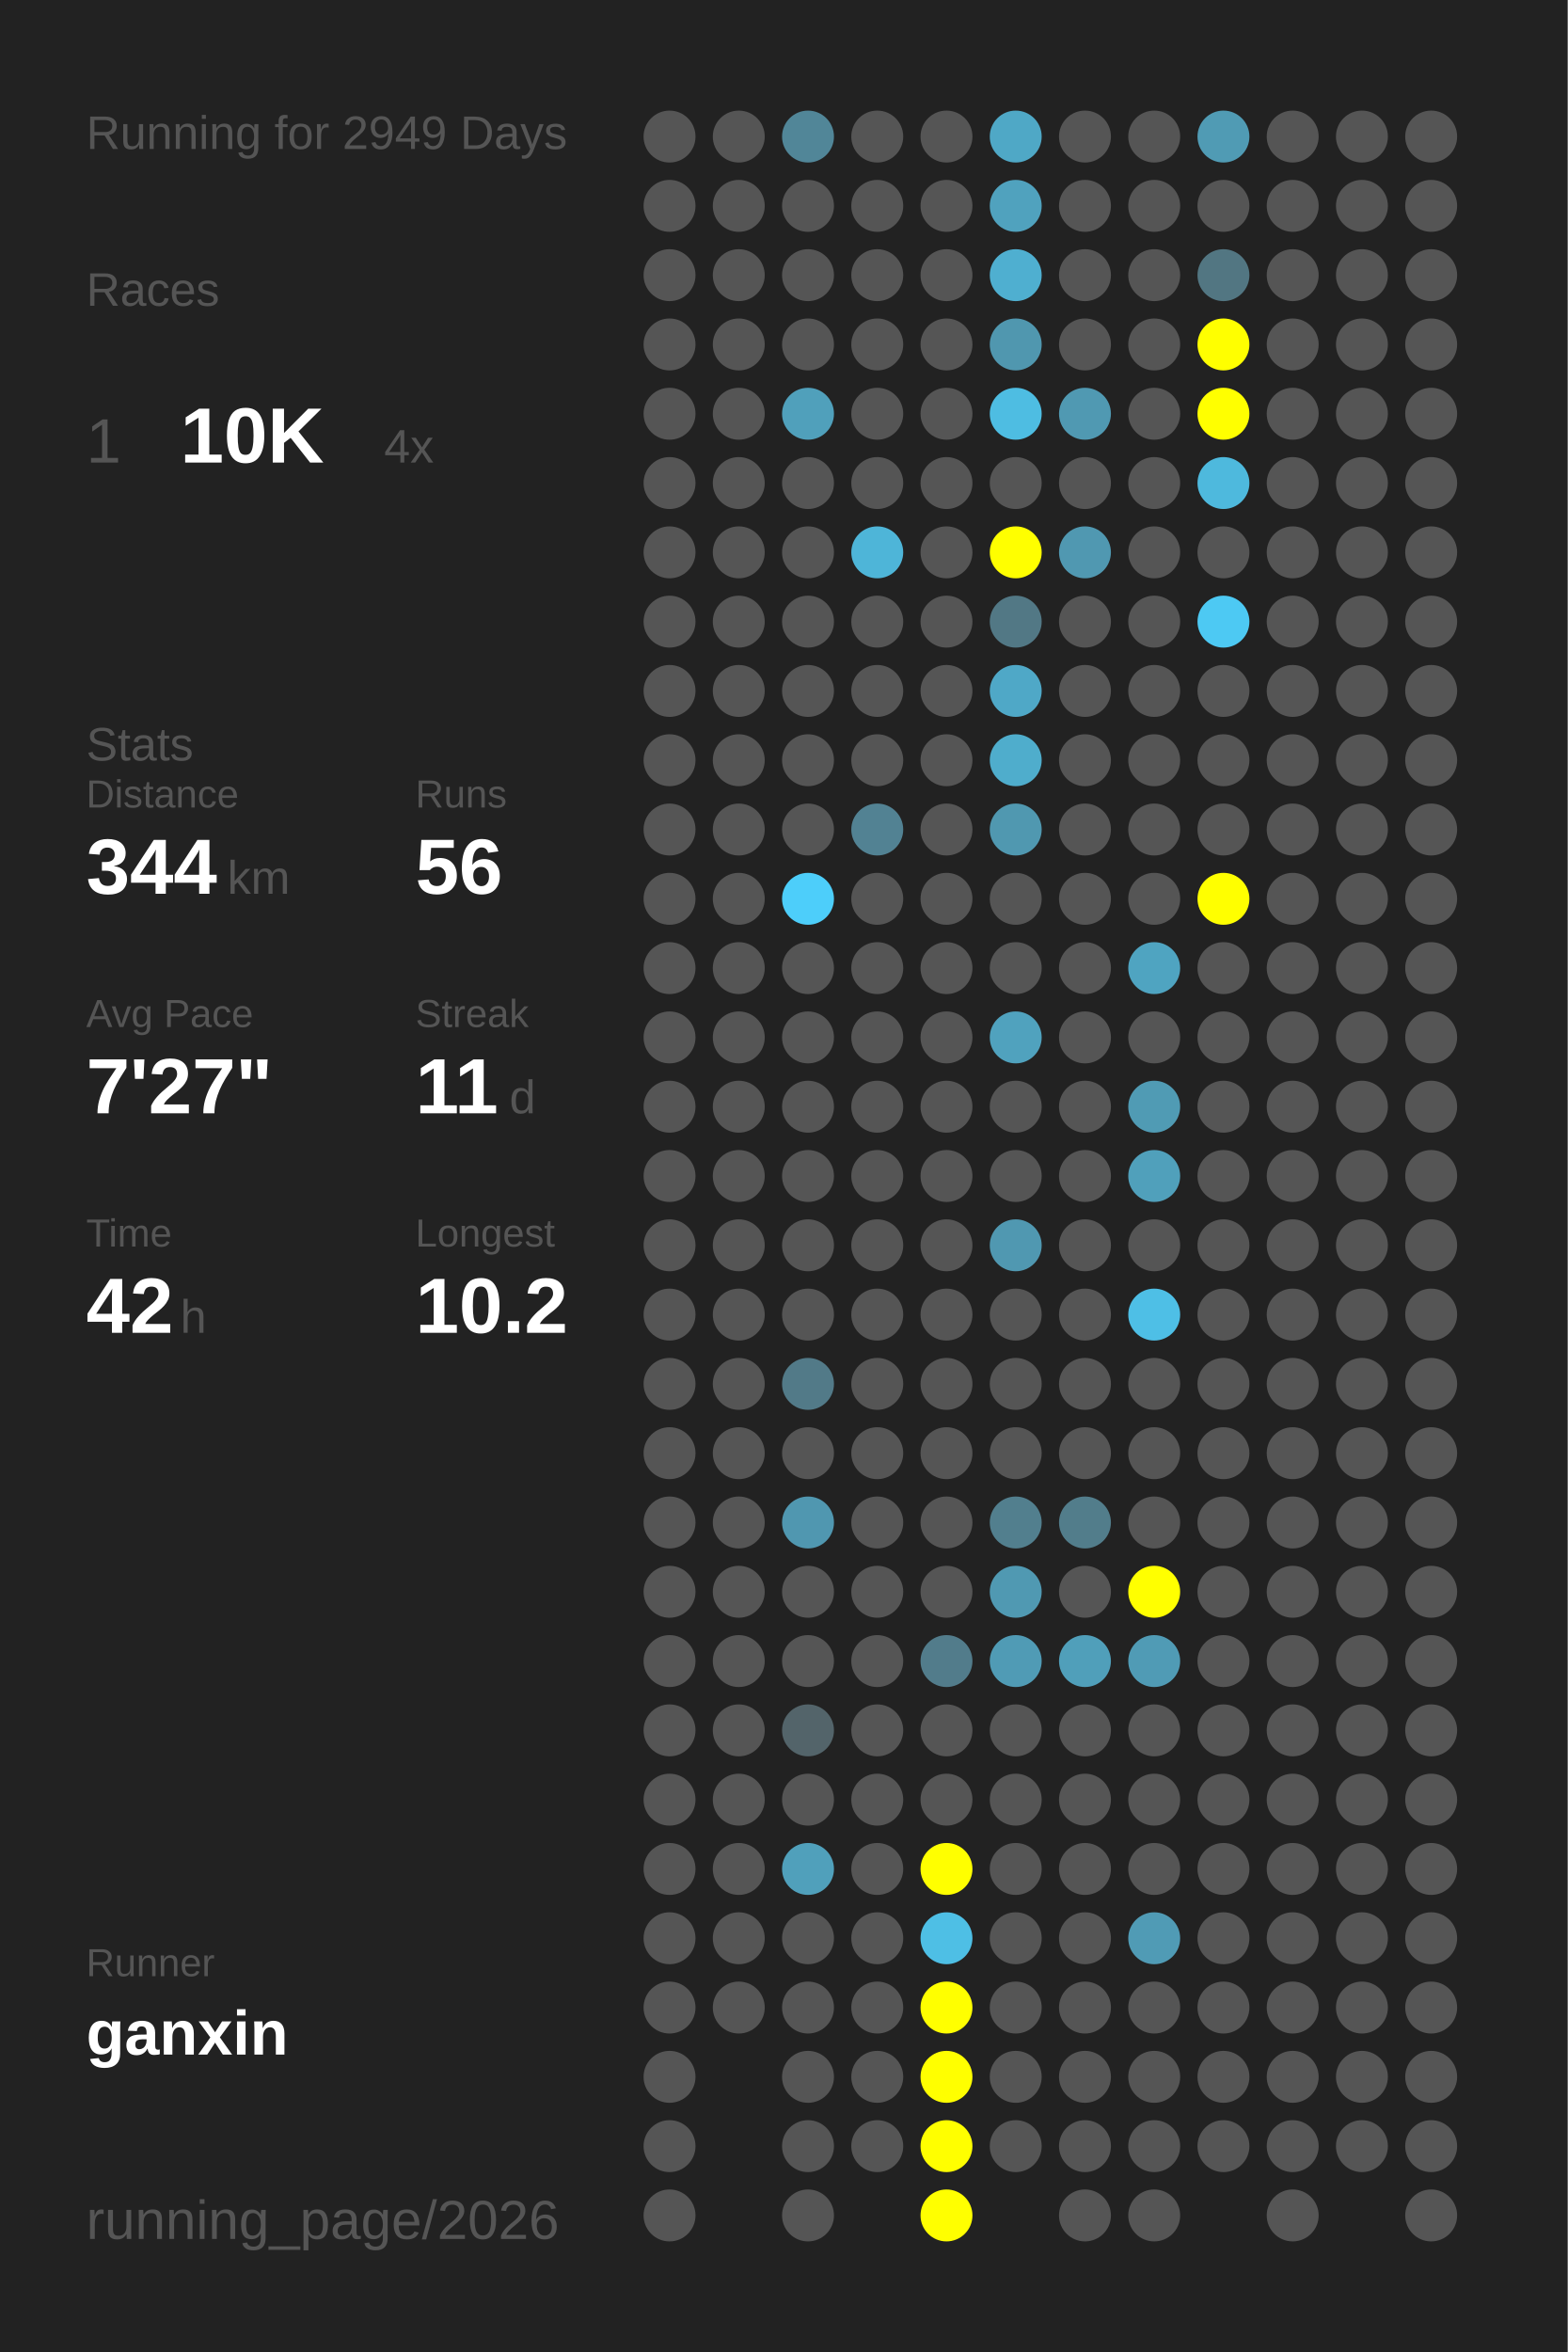
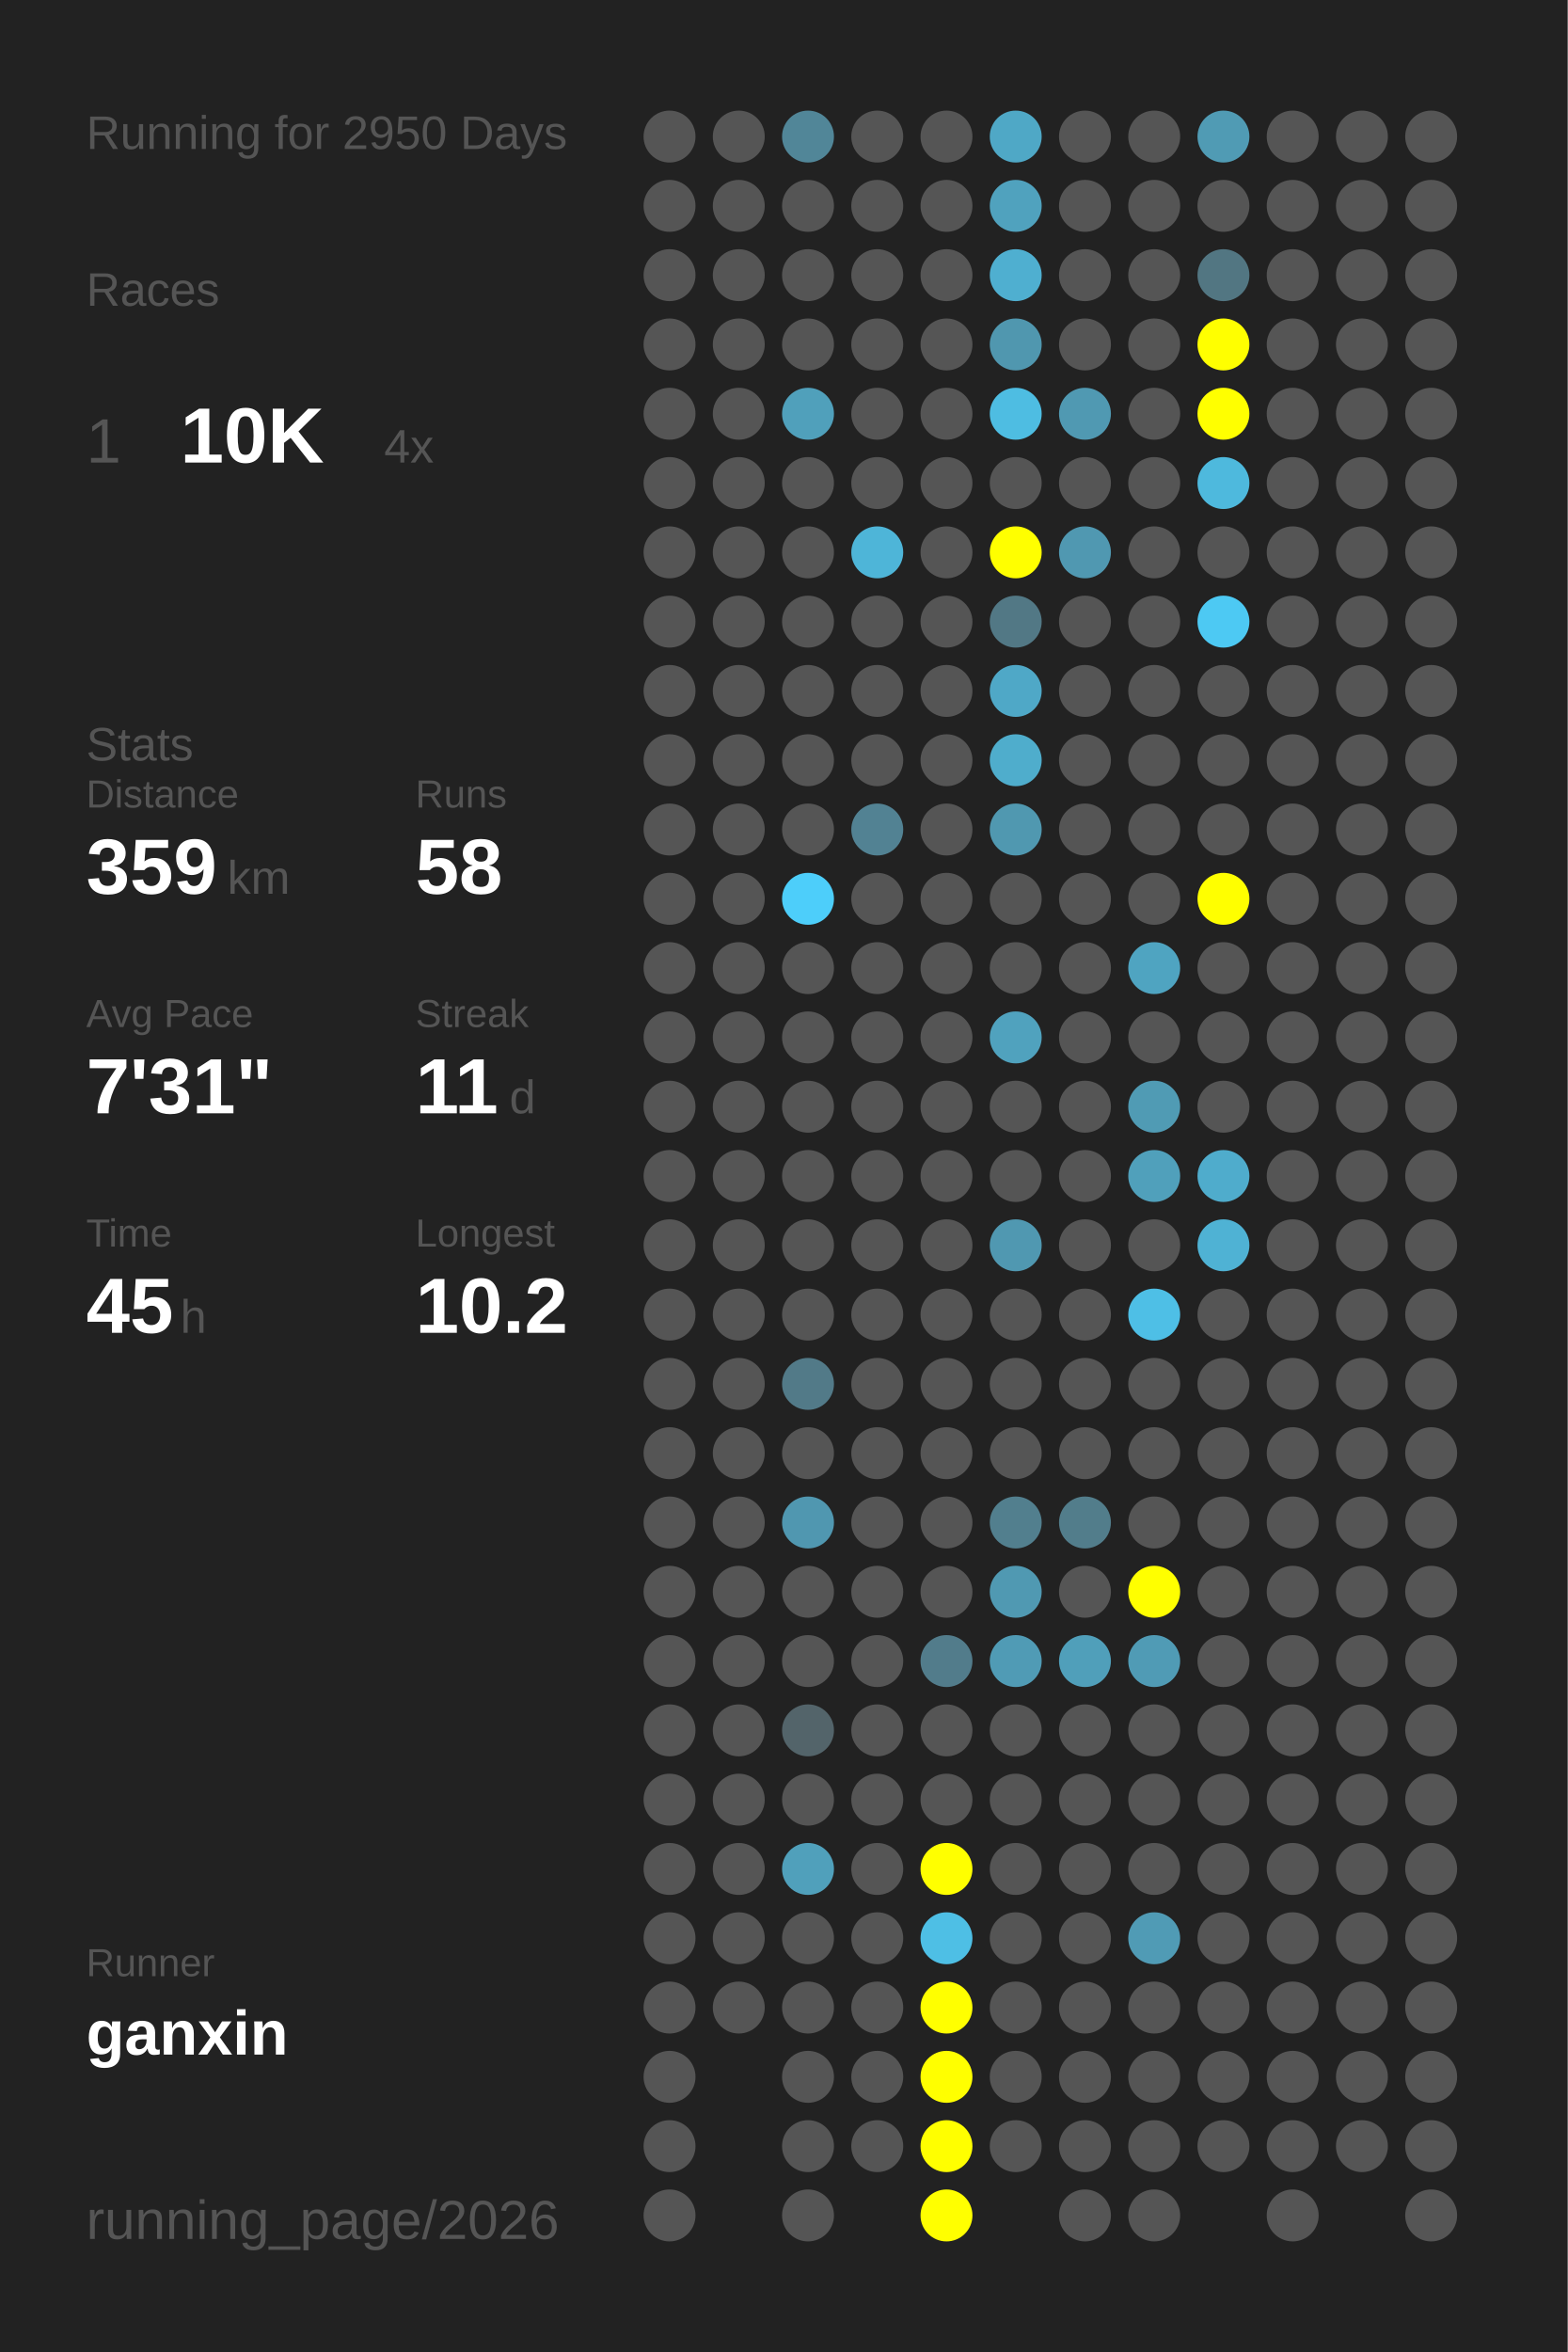
<svg xmlns="http://www.w3.org/2000/svg" baseProfile="full" height="300mm" version="1.1" viewBox="0,0,200,300" width="200mm">
  <defs />
  <rect fill="#222222" height="300" width="200" x="0" y="0" />
-   <text fill="#555555" style="font-size:6px; font-family:Arial;" x="11" y="19">Running for 2949 Days</text>
+   <text fill="#555555" style="font-size:6px; font-family:Arial;" x="11" y="19">Running for 2950 Days</text>
  <text fill="#555555" style="font-size:6px; font-family:Arial;" x="11" y="39">Races</text>
  <text fill="#555555" style="font-size:8px; font-family:Arial;" x="11" y="59">1</text>
  <text fill="#FFFFFF" style="font-size:10px; font-family:Arial; font-weight:bold;" x="23" y="59">10K</text>
  <text fill="#555555" style="font-size:6px; font-family:Arial;" x="49" y="59">4x</text>
  <text fill="#555555" style="font-size:6px; font-family:Arial;" x="11" y="97">Stats</text>
  <text fill="#555555" style="font-size:5px; font-family:Arial;" x="11" y="103">Distance</text>
-   <text fill="#FFFFFF" style="font-size:10px; font-family:Arial; font-weight:bold;" x="11" y="114">344</text>
+   <text fill="#FFFFFF" style="font-size:10px; font-family:Arial; font-weight:bold;" x="11" y="114">359</text>
  <text fill="#555555" style="font-size:6px; font-family:Arial;" x="29" y="114">km</text>
  <text fill="#555555" style="font-size:5px; font-family:Arial;" x="53" y="103">Runs</text>
-   <text fill="#FFFFFF" style="font-size:10px; font-family:Arial; font-weight:bold;" x="53" y="114">56</text>
+   <text fill="#FFFFFF" style="font-size:10px; font-family:Arial; font-weight:bold;" x="53" y="114">58</text>
  <text fill="#555555" style="font-size:5px; font-family:Arial;" x="11" y="131">Avg Pace</text>
-   <text fill="#FFFFFF" style="font-size:10px; font-family:Arial; font-weight:bold;" x="11" y="142">7'27"</text>
+   <text fill="#FFFFFF" style="font-size:10px; font-family:Arial; font-weight:bold;" x="11" y="142">7'31"</text>
  <text fill="#555555" style="font-size:5px; font-family:Arial;" x="53" y="131">Streak</text>
  <text fill="#FFFFFF" style="font-size:10px; font-family:Arial; font-weight:bold;" x="53" y="142">11</text>
  <text fill="#555555" style="font-size:6px; font-family:Arial;" x="65" y="142">d</text>
  <text fill="#555555" style="font-size:5px; font-family:Arial;" x="11" y="159">Time</text>
-   <text fill="#FFFFFF" style="font-size:10px; font-family:Arial; font-weight:bold;" x="11" y="170">42</text>
+   <text fill="#FFFFFF" style="font-size:10px; font-family:Arial; font-weight:bold;" x="11" y="170">45</text>
  <text fill="#555555" style="font-size:6px; font-family:Arial;" x="23" y="170">h</text>
  <text fill="#555555" style="font-size:5px; font-family:Arial;" x="53" y="159">Longest</text>
  <text fill="#FFFFFF" style="font-size:10px; font-family:Arial; font-weight:bold;" x="53" y="170">10.2</text>
  <text fill="#555555" style="font-size:5px; font-family:Arial;" x="11" y="252.065">Runner</text>
  <text fill="#FFFFFF" style="font-size:8px; font-family:Arial; font-weight:bold;" x="11" y="262.065">ganxin</text>
  <text fill="#555555" style="font-size:7px; font-family:Arial;" x="11" y="285.581">running_page/2026</text>
  <circle cx="85.417" cy="17.419" fill="#555555" r="3.312" />
  <circle cx="85.417" cy="26.258" fill="#555555" r="3.312" />
  <circle cx="85.417" cy="35.097" fill="#555555" r="3.312" />
  <circle cx="85.417" cy="43.935" fill="#555555" r="3.312" />
  <circle cx="85.417" cy="52.774" fill="#555555" r="3.312" />
  <circle cx="85.417" cy="61.613" fill="#555555" r="3.312" />
  <circle cx="85.417" cy="70.452" fill="#555555" r="3.312" />
  <circle cx="85.417" cy="79.29" fill="#555555" r="3.312" />
  <circle cx="85.417" cy="88.129" fill="#555555" r="3.312" />
  <circle cx="85.417" cy="96.968" fill="#555555" r="3.312" />
  <circle cx="85.417" cy="105.806" fill="#555555" r="3.312" />
  <circle cx="85.417" cy="114.645" fill="#555555" r="3.312" />
  <circle cx="85.417" cy="123.484" fill="#555555" r="3.312" />
  <circle cx="85.417" cy="132.323" fill="#555555" r="3.312" />
  <circle cx="85.417" cy="141.161" fill="#555555" r="3.312" />
  <circle cx="85.417" cy="150" fill="#555555" r="3.312" />
  <circle cx="85.417" cy="158.839" fill="#555555" r="3.312" />
  <circle cx="85.417" cy="167.677" fill="#555555" r="3.312" />
  <circle cx="85.417" cy="176.516" fill="#555555" r="3.312" />
  <circle cx="85.417" cy="185.355" fill="#555555" r="3.312" />
  <circle cx="85.417" cy="194.194" fill="#555555" r="3.312" />
  <circle cx="85.417" cy="203.032" fill="#555555" r="3.312" />
  <circle cx="85.417" cy="211.871" fill="#555555" r="3.312" />
  <circle cx="85.417" cy="220.71" fill="#555555" r="3.312" />
  <circle cx="85.417" cy="229.548" fill="#555555" r="3.312" />
  <circle cx="85.417" cy="238.387" fill="#555555" r="3.312" />
  <circle cx="85.417" cy="247.226" fill="#555555" r="3.312" />
  <circle cx="85.417" cy="256.065" fill="#555555" r="3.312" />
  <circle cx="85.417" cy="264.903" fill="#555555" r="3.312" />
  <circle cx="85.417" cy="273.742" fill="#555555" r="3.312" />
  <circle cx="85.417" cy="282.581" fill="#555555" r="3.312" />
  <circle cx="94.25" cy="17.419" fill="#555555" r="3.312" />
  <circle cx="94.25" cy="26.258" fill="#555555" r="3.312" />
  <circle cx="94.25" cy="35.097" fill="#555555" r="3.312" />
  <circle cx="94.25" cy="43.935" fill="#555555" r="3.312" />
  <circle cx="94.25" cy="52.774" fill="#555555" r="3.312" />
  <circle cx="94.25" cy="61.613" fill="#555555" r="3.312" />
  <circle cx="94.25" cy="70.452" fill="#555555" r="3.312" />
  <circle cx="94.25" cy="79.29" fill="#555555" r="3.312" />
  <circle cx="94.25" cy="88.129" fill="#555555" r="3.312" />
  <circle cx="94.25" cy="96.968" fill="#555555" r="3.312" />
  <circle cx="94.25" cy="105.806" fill="#555555" r="3.312" />
  <circle cx="94.25" cy="114.645" fill="#555555" r="3.312" />
  <circle cx="94.25" cy="123.484" fill="#555555" r="3.312" />
  <circle cx="94.25" cy="132.323" fill="#555555" r="3.312" />
  <circle cx="94.25" cy="141.161" fill="#555555" r="3.312" />
  <circle cx="94.25" cy="150" fill="#555555" r="3.312" />
  <circle cx="94.25" cy="158.839" fill="#555555" r="3.312" />
  <circle cx="94.25" cy="167.677" fill="#555555" r="3.312" />
  <circle cx="94.25" cy="176.516" fill="#555555" r="3.312" />
  <circle cx="94.25" cy="185.355" fill="#555555" r="3.312" />
  <circle cx="94.25" cy="194.194" fill="#555555" r="3.312" />
  <circle cx="94.25" cy="203.032" fill="#555555" r="3.312" />
  <circle cx="94.25" cy="211.871" fill="#555555" r="3.312" />
  <circle cx="94.25" cy="220.71" fill="#555555" r="3.312" />
  <circle cx="94.25" cy="229.548" fill="#555555" r="3.312" />
  <circle cx="94.25" cy="238.387" fill="#555555" r="3.312" />
  <circle cx="94.25" cy="247.226" fill="#555555" r="3.312" />
  <circle cx="94.25" cy="256.065" fill="#555555" r="3.312" />
  <circle cx="103.083" cy="17.419" fill="#518698" r="3.312" />
  <circle cx="103.083" cy="26.258" fill="#555555" r="3.312" />
  <circle cx="103.083" cy="35.097" fill="#555555" r="3.312" />
  <circle cx="103.083" cy="43.935" fill="#555555" r="3.312" />
  <circle cx="103.083" cy="52.774" fill="#50a0bb" r="3.312" />
  <circle cx="103.083" cy="61.613" fill="#555555" r="3.312" />
  <circle cx="103.083" cy="70.452" fill="#555555" r="3.312" />
  <circle cx="103.083" cy="79.29" fill="#555555" r="3.312" />
  <circle cx="103.083" cy="88.129" fill="#555555" r="3.312" />
  <circle cx="103.083" cy="96.968" fill="#555555" r="3.312" />
  <circle cx="103.083" cy="105.806" fill="#555555" r="3.312" />
  <circle cx="103.083" cy="114.645" fill="#4dcefa" r="3.312" />
  <circle cx="103.083" cy="123.484" fill="#555555" r="3.312" />
  <circle cx="103.083" cy="132.323" fill="#555555" r="3.312" />
  <circle cx="103.083" cy="141.161" fill="#555555" r="3.312" />
  <circle cx="103.083" cy="150" fill="#555555" r="3.312" />
  <circle cx="103.083" cy="158.839" fill="#555555" r="3.312" />
  <circle cx="103.083" cy="167.677" fill="#555555" r="3.312" />
  <circle cx="103.083" cy="176.516" fill="#527a88" r="3.312" />
  <circle cx="103.083" cy="185.355" fill="#555555" r="3.312" />
  <circle cx="103.083" cy="194.194" fill="#5097b0" r="3.312" />
  <circle cx="103.083" cy="203.032" fill="#555555" r="3.312" />
  <circle cx="103.083" cy="211.871" fill="#555555" r="3.312" />
  <circle cx="103.083" cy="220.71" fill="#53646a" r="3.312" />
  <circle cx="103.083" cy="229.548" fill="#555555" r="3.312" />
  <circle cx="103.083" cy="238.387" fill="#50a0bb" r="3.312" />
  <circle cx="103.083" cy="247.226" fill="#555555" r="3.312" />
  <circle cx="103.083" cy="256.065" fill="#555555" r="3.312" />
  <circle cx="103.083" cy="264.903" fill="#555555" r="3.312" />
  <circle cx="103.083" cy="273.742" fill="#555555" r="3.312" />
  <circle cx="103.083" cy="282.581" fill="#555555" r="3.312" />
  <circle cx="111.917" cy="17.419" fill="#555555" r="3.312" />
  <circle cx="111.917" cy="26.258" fill="#555555" r="3.312" />
  <circle cx="111.917" cy="35.097" fill="#555555" r="3.312" />
  <circle cx="111.917" cy="43.935" fill="#555555" r="3.312" />
  <circle cx="111.917" cy="52.774" fill="#555555" r="3.312" />
  <circle cx="111.917" cy="61.613" fill="#555555" r="3.312" />
  <circle cx="111.917" cy="70.452" fill="#4eb5d8" r="3.312" />
  <circle cx="111.917" cy="79.29" fill="#555555" r="3.312" />
  <circle cx="111.917" cy="88.129" fill="#555555" r="3.312" />
  <circle cx="111.917" cy="96.968" fill="#555555" r="3.312" />
  <circle cx="111.917" cy="105.806" fill="#528293" r="3.312" />
  <circle cx="111.917" cy="114.645" fill="#555555" r="3.312" />
  <circle cx="111.917" cy="123.484" fill="#555555" r="3.312" />
  <circle cx="111.917" cy="132.323" fill="#555555" r="3.312" />
  <circle cx="111.917" cy="141.161" fill="#555555" r="3.312" />
  <circle cx="111.917" cy="150" fill="#555555" r="3.312" />
  <circle cx="111.917" cy="158.839" fill="#555555" r="3.312" />
  <circle cx="111.917" cy="167.677" fill="#555555" r="3.312" />
  <circle cx="111.917" cy="176.516" fill="#555555" r="3.312" />
  <circle cx="111.917" cy="185.355" fill="#555555" r="3.312" />
  <circle cx="111.917" cy="194.194" fill="#555555" r="3.312" />
  <circle cx="111.917" cy="203.032" fill="#555555" r="3.312" />
  <circle cx="111.917" cy="211.871" fill="#555555" r="3.312" />
  <circle cx="111.917" cy="220.71" fill="#555555" r="3.312" />
  <circle cx="111.917" cy="229.548" fill="#555555" r="3.312" />
  <circle cx="111.917" cy="238.387" fill="#555555" r="3.312" />
  <circle cx="111.917" cy="247.226" fill="#555555" r="3.312" />
  <circle cx="111.917" cy="256.065" fill="#555555" r="3.312" />
  <circle cx="111.917" cy="264.903" fill="#555555" r="3.312" />
  <circle cx="111.917" cy="273.742" fill="#555555" r="3.312" />
  <circle cx="120.75" cy="17.419" fill="#555555" r="3.312" />
  <circle cx="120.75" cy="26.258" fill="#555555" r="3.312" />
  <circle cx="120.75" cy="35.097" fill="#555555" r="3.312" />
  <circle cx="120.75" cy="43.935" fill="#555555" r="3.312" />
  <circle cx="120.75" cy="52.774" fill="#555555" r="3.312" />
  <circle cx="120.75" cy="61.613" fill="#555555" r="3.312" />
  <circle cx="120.75" cy="70.452" fill="#555555" r="3.312" />
  <circle cx="120.75" cy="79.29" fill="#555555" r="3.312" />
  <circle cx="120.75" cy="88.129" fill="#555555" r="3.312" />
  <circle cx="120.75" cy="96.968" fill="#555555" r="3.312" />
  <circle cx="120.75" cy="105.806" fill="#555555" r="3.312" />
  <circle cx="120.75" cy="114.645" fill="#555555" r="3.312" />
  <circle cx="120.75" cy="123.484" fill="#555555" r="3.312" />
  <circle cx="120.75" cy="132.323" fill="#555555" r="3.312" />
  <circle cx="120.75" cy="141.161" fill="#555555" r="3.312" />
  <circle cx="120.75" cy="150" fill="#555555" r="3.312" />
  <circle cx="120.75" cy="158.839" fill="#555555" r="3.312" />
  <circle cx="120.75" cy="167.677" fill="#555555" r="3.312" />
  <circle cx="120.75" cy="176.516" fill="#555555" r="3.312" />
  <circle cx="120.75" cy="185.355" fill="#555555" r="3.312" />
  <circle cx="120.75" cy="194.194" fill="#555555" r="3.312" />
  <circle cx="120.75" cy="203.032" fill="#555555" r="3.312" />
  <circle cx="120.75" cy="211.871" fill="#527c8b" r="3.312" />
  <circle cx="120.75" cy="220.71" fill="#555555" r="3.312" />
  <circle cx="120.75" cy="229.548" fill="#555555" r="3.312" />
  <circle cx="120.75" cy="238.387" fill="#FFFF00" r="3.312" />
  <circle cx="120.75" cy="247.226" fill="#4ebfe5" r="3.312" />
  <circle cx="120.75" cy="256.065" fill="#FFFF00" r="3.312" />
  <circle cx="120.75" cy="264.903" fill="#FFFF00" r="3.312" />
  <circle cx="120.75" cy="273.742" fill="#FFFF00" r="3.312" />
  <circle cx="120.75" cy="282.581" fill="#FFFF00" r="3.312" />
  <circle cx="129.583" cy="17.419" fill="#4fa8c6" r="3.312" />
  <circle cx="129.583" cy="26.258" fill="#50a2be" r="3.312" />
  <circle cx="129.583" cy="35.097" fill="#4fafd0" r="3.312" />
  <circle cx="129.583" cy="43.935" fill="#5097af" r="3.312" />
  <circle cx="129.583" cy="52.774" fill="#4ebde2" r="3.312" />
  <circle cx="129.583" cy="61.613" fill="#555555" r="3.312" />
  <circle cx="129.583" cy="70.452" fill="#FFFF00" r="3.312" />
  <circle cx="129.583" cy="79.29" fill="#527885" r="3.312" />
  <circle cx="129.583" cy="88.129" fill="#4fa8c7" r="3.312" />
  <circle cx="129.583" cy="96.968" fill="#4fadcc" r="3.312" />
  <circle cx="129.583" cy="105.806" fill="#5098b0" r="3.312" />
  <circle cx="129.583" cy="114.645" fill="#555555" r="3.312" />
  <circle cx="129.583" cy="123.484" fill="#555555" r="3.312" />
  <circle cx="129.583" cy="132.323" fill="#50a2be" r="3.312" />
  <circle cx="129.583" cy="141.161" fill="#555555" r="3.312" />
  <circle cx="129.583" cy="150" fill="#555555" r="3.312" />
  <circle cx="129.583" cy="158.839" fill="#5098b1" r="3.312" />
  <circle cx="129.583" cy="167.677" fill="#555555" r="3.312" />
  <circle cx="129.583" cy="176.516" fill="#555555" r="3.312" />
  <circle cx="129.583" cy="185.355" fill="#555555" r="3.312" />
  <circle cx="129.583" cy="194.194" fill="#527f8e" r="3.312" />
  <circle cx="129.583" cy="203.032" fill="#5099b2" r="3.312" />
  <circle cx="129.583" cy="211.871" fill="#509bb5" r="3.312" />
  <circle cx="129.583" cy="220.71" fill="#555555" r="3.312" />
  <circle cx="129.583" cy="229.548" fill="#555555" r="3.312" />
  <circle cx="129.583" cy="238.387" fill="#555555" r="3.312" />
  <circle cx="129.583" cy="247.226" fill="#555555" r="3.312" />
  <circle cx="129.583" cy="256.065" fill="#555555" r="3.312" />
  <circle cx="129.583" cy="264.903" fill="#555555" r="3.312" />
  <circle cx="129.583" cy="273.742" fill="#555555" r="3.312" />
  <circle cx="138.417" cy="17.419" fill="#555555" r="3.312" />
  <circle cx="138.417" cy="26.258" fill="#555555" r="3.312" />
  <circle cx="138.417" cy="35.097" fill="#555555" r="3.312" />
  <circle cx="138.417" cy="43.935" fill="#555555" r="3.312" />
  <circle cx="138.417" cy="52.774" fill="#5099b2" r="3.312" />
  <circle cx="138.417" cy="61.613" fill="#555555" r="3.312" />
  <circle cx="138.417" cy="70.452" fill="#5098b1" r="3.312" />
  <circle cx="138.417" cy="79.29" fill="#555555" r="3.312" />
  <circle cx="138.417" cy="88.129" fill="#555555" r="3.312" />
  <circle cx="138.417" cy="96.968" fill="#555555" r="3.312" />
  <circle cx="138.417" cy="105.806" fill="#555555" r="3.312" />
  <circle cx="138.417" cy="114.645" fill="#555555" r="3.312" />
  <circle cx="138.417" cy="123.484" fill="#555555" r="3.312" />
  <circle cx="138.417" cy="132.323" fill="#555555" r="3.312" />
  <circle cx="138.417" cy="141.161" fill="#555555" r="3.312" />
  <circle cx="138.417" cy="150" fill="#555555" r="3.312" />
  <circle cx="138.417" cy="158.839" fill="#555555" r="3.312" />
  <circle cx="138.417" cy="167.677" fill="#555555" r="3.312" />
  <circle cx="138.417" cy="176.516" fill="#555555" r="3.312" />
  <circle cx="138.417" cy="185.355" fill="#555555" r="3.312" />
  <circle cx="138.417" cy="194.194" fill="#527d8b" r="3.312" />
  <circle cx="138.417" cy="203.032" fill="#555555" r="3.312" />
  <circle cx="138.417" cy="211.871" fill="#509fba" r="3.312" />
  <circle cx="138.417" cy="220.71" fill="#555555" r="3.312" />
  <circle cx="138.417" cy="229.548" fill="#555555" r="3.312" />
  <circle cx="138.417" cy="238.387" fill="#555555" r="3.312" />
  <circle cx="138.417" cy="247.226" fill="#555555" r="3.312" />
  <circle cx="138.417" cy="256.065" fill="#555555" r="3.312" />
  <circle cx="138.417" cy="264.903" fill="#555555" r="3.312" />
  <circle cx="138.417" cy="273.742" fill="#555555" r="3.312" />
  <circle cx="138.417" cy="282.581" fill="#555555" r="3.312" />
  <circle cx="147.25" cy="17.419" fill="#555555" r="3.312" />
  <circle cx="147.25" cy="26.258" fill="#555555" r="3.312" />
  <circle cx="147.25" cy="35.097" fill="#555555" r="3.312" />
  <circle cx="147.25" cy="43.935" fill="#555555" r="3.312" />
  <circle cx="147.25" cy="52.774" fill="#555555" r="3.312" />
  <circle cx="147.25" cy="61.613" fill="#555555" r="3.312" />
  <circle cx="147.25" cy="70.452" fill="#555555" r="3.312" />
  <circle cx="147.25" cy="79.29" fill="#555555" r="3.312" />
  <circle cx="147.25" cy="88.129" fill="#555555" r="3.312" />
  <circle cx="147.25" cy="96.968" fill="#555555" r="3.312" />
  <circle cx="147.25" cy="105.806" fill="#555555" r="3.312" />
  <circle cx="147.25" cy="114.645" fill="#555555" r="3.312" />
  <circle cx="147.25" cy="123.484" fill="#4fa4c1" r="3.312" />
  <circle cx="147.25" cy="132.323" fill="#555555" r="3.312" />
  <circle cx="147.25" cy="141.161" fill="#509bb4" r="3.312" />
  <circle cx="147.25" cy="150" fill="#50a0bb" r="3.312" />
  <circle cx="147.25" cy="158.839" fill="#555555" r="3.312" />
  <circle cx="147.25" cy="167.677" fill="#4ebfe6" r="3.312" />
  <circle cx="147.25" cy="176.516" fill="#555555" r="3.312" />
  <circle cx="147.25" cy="185.355" fill="#555555" r="3.312" />
  <circle cx="147.25" cy="194.194" fill="#555555" r="3.312" />
  <circle cx="147.25" cy="203.032" fill="#FFFF00" r="3.312" />
  <circle cx="147.25" cy="211.871" fill="#509bb5" r="3.312" />
  <circle cx="147.25" cy="220.71" fill="#555555" r="3.312" />
  <circle cx="147.25" cy="229.548" fill="#555555" r="3.312" />
  <circle cx="147.25" cy="238.387" fill="#555555" r="3.312" />
  <circle cx="147.25" cy="247.226" fill="#509bb5" r="3.312" />
  <circle cx="147.25" cy="256.065" fill="#555555" r="3.312" />
  <circle cx="147.25" cy="264.903" fill="#555555" r="3.312" />
  <circle cx="147.25" cy="273.742" fill="#555555" r="3.312" />
  <circle cx="147.25" cy="282.581" fill="#555555" r="3.312" />
  <circle cx="156.083" cy="17.419" fill="#509bb4" r="3.312" />
  <circle cx="156.083" cy="26.258" fill="#555555" r="3.312" />
  <circle cx="156.083" cy="35.097" fill="#527682" r="3.312" />
  <circle cx="156.083" cy="43.935" fill="#FFFF00" r="3.312" />
  <circle cx="156.083" cy="52.774" fill="#FFFF00" r="3.312" />
  <circle cx="156.083" cy="61.613" fill="#4eb9dd" r="3.312" />
  <circle cx="156.083" cy="70.452" fill="#555555" r="3.312" />
  <circle cx="156.083" cy="79.29" fill="#4dc9f3" r="3.312" />
  <circle cx="156.083" cy="88.129" fill="#555555" r="3.312" />
  <circle cx="156.083" cy="96.968" fill="#555555" r="3.312" />
  <circle cx="156.083" cy="105.806" fill="#555555" r="3.312" />
  <circle cx="156.083" cy="114.645" fill="#FFFF00" r="3.312" />
  <circle cx="156.083" cy="123.484" fill="#555555" r="3.312" />
  <circle cx="156.083" cy="132.323" fill="#555555" r="3.312" />
  <circle cx="156.083" cy="141.161" fill="#555555" r="3.312" />
-   <circle cx="156.083" cy="150" fill="#555555" r="3.312" />
-   <circle cx="156.083" cy="158.839" fill="#555555" r="3.312" />
+   <circle cx="156.083" cy="150" fill="#4faccc" r="3.312" />
+   <circle cx="156.083" cy="158.839" fill="#4fb2d4" r="3.312" />
  <circle cx="156.083" cy="167.677" fill="#555555" r="3.312" />
  <circle cx="156.083" cy="176.516" fill="#555555" r="3.312" />
  <circle cx="156.083" cy="185.355" fill="#555555" r="3.312" />
  <circle cx="156.083" cy="194.194" fill="#555555" r="3.312" />
  <circle cx="156.083" cy="203.032" fill="#555555" r="3.312" />
  <circle cx="156.083" cy="211.871" fill="#555555" r="3.312" />
  <circle cx="156.083" cy="220.71" fill="#555555" r="3.312" />
  <circle cx="156.083" cy="229.548" fill="#555555" r="3.312" />
  <circle cx="156.083" cy="238.387" fill="#555555" r="3.312" />
  <circle cx="156.083" cy="247.226" fill="#555555" r="3.312" />
  <circle cx="156.083" cy="256.065" fill="#555555" r="3.312" />
  <circle cx="156.083" cy="264.903" fill="#555555" r="3.312" />
  <circle cx="156.083" cy="273.742" fill="#555555" r="3.312" />
  <circle cx="164.917" cy="17.419" fill="#555555" r="3.312" />
  <circle cx="164.917" cy="26.258" fill="#555555" r="3.312" />
  <circle cx="164.917" cy="35.097" fill="#555555" r="3.312" />
  <circle cx="164.917" cy="43.935" fill="#555555" r="3.312" />
  <circle cx="164.917" cy="52.774" fill="#555555" r="3.312" />
  <circle cx="164.917" cy="61.613" fill="#555555" r="3.312" />
  <circle cx="164.917" cy="70.452" fill="#555555" r="3.312" />
  <circle cx="164.917" cy="79.29" fill="#555555" r="3.312" />
  <circle cx="164.917" cy="88.129" fill="#555555" r="3.312" />
  <circle cx="164.917" cy="96.968" fill="#555555" r="3.312" />
  <circle cx="164.917" cy="105.806" fill="#555555" r="3.312" />
  <circle cx="164.917" cy="114.645" fill="#555555" r="3.312" />
  <circle cx="164.917" cy="123.484" fill="#555555" r="3.312" />
  <circle cx="164.917" cy="132.323" fill="#555555" r="3.312" />
  <circle cx="164.917" cy="141.161" fill="#555555" r="3.312" />
  <circle cx="164.917" cy="150" fill="#555555" r="3.312" />
  <circle cx="164.917" cy="158.839" fill="#555555" r="3.312" />
  <circle cx="164.917" cy="167.677" fill="#555555" r="3.312" />
  <circle cx="164.917" cy="176.516" fill="#555555" r="3.312" />
  <circle cx="164.917" cy="185.355" fill="#555555" r="3.312" />
  <circle cx="164.917" cy="194.194" fill="#555555" r="3.312" />
  <circle cx="164.917" cy="203.032" fill="#555555" r="3.312" />
  <circle cx="164.917" cy="211.871" fill="#555555" r="3.312" />
  <circle cx="164.917" cy="220.71" fill="#555555" r="3.312" />
  <circle cx="164.917" cy="229.548" fill="#555555" r="3.312" />
  <circle cx="164.917" cy="238.387" fill="#555555" r="3.312" />
  <circle cx="164.917" cy="247.226" fill="#555555" r="3.312" />
  <circle cx="164.917" cy="256.065" fill="#555555" r="3.312" />
  <circle cx="164.917" cy="264.903" fill="#555555" r="3.312" />
  <circle cx="164.917" cy="273.742" fill="#555555" r="3.312" />
  <circle cx="164.917" cy="282.581" fill="#555555" r="3.312" />
  <circle cx="173.75" cy="17.419" fill="#555555" r="3.312" />
  <circle cx="173.75" cy="26.258" fill="#555555" r="3.312" />
  <circle cx="173.75" cy="35.097" fill="#555555" r="3.312" />
  <circle cx="173.75" cy="43.935" fill="#555555" r="3.312" />
  <circle cx="173.75" cy="52.774" fill="#555555" r="3.312" />
  <circle cx="173.75" cy="61.613" fill="#555555" r="3.312" />
  <circle cx="173.75" cy="70.452" fill="#555555" r="3.312" />
  <circle cx="173.75" cy="79.29" fill="#555555" r="3.312" />
  <circle cx="173.75" cy="88.129" fill="#555555" r="3.312" />
  <circle cx="173.75" cy="96.968" fill="#555555" r="3.312" />
  <circle cx="173.75" cy="105.806" fill="#555555" r="3.312" />
  <circle cx="173.75" cy="114.645" fill="#555555" r="3.312" />
  <circle cx="173.75" cy="123.484" fill="#555555" r="3.312" />
  <circle cx="173.75" cy="132.323" fill="#555555" r="3.312" />
  <circle cx="173.75" cy="141.161" fill="#555555" r="3.312" />
  <circle cx="173.75" cy="150" fill="#555555" r="3.312" />
  <circle cx="173.75" cy="158.839" fill="#555555" r="3.312" />
  <circle cx="173.75" cy="167.677" fill="#555555" r="3.312" />
  <circle cx="173.75" cy="176.516" fill="#555555" r="3.312" />
  <circle cx="173.75" cy="185.355" fill="#555555" r="3.312" />
  <circle cx="173.75" cy="194.194" fill="#555555" r="3.312" />
  <circle cx="173.75" cy="203.032" fill="#555555" r="3.312" />
  <circle cx="173.75" cy="211.871" fill="#555555" r="3.312" />
  <circle cx="173.75" cy="220.71" fill="#555555" r="3.312" />
  <circle cx="173.75" cy="229.548" fill="#555555" r="3.312" />
  <circle cx="173.75" cy="238.387" fill="#555555" r="3.312" />
  <circle cx="173.75" cy="247.226" fill="#555555" r="3.312" />
  <circle cx="173.75" cy="256.065" fill="#555555" r="3.312" />
  <circle cx="173.75" cy="264.903" fill="#555555" r="3.312" />
  <circle cx="173.75" cy="273.742" fill="#555555" r="3.312" />
  <circle cx="182.583" cy="17.419" fill="#555555" r="3.312" />
  <circle cx="182.583" cy="26.258" fill="#555555" r="3.312" />
  <circle cx="182.583" cy="35.097" fill="#555555" r="3.312" />
  <circle cx="182.583" cy="43.935" fill="#555555" r="3.312" />
  <circle cx="182.583" cy="52.774" fill="#555555" r="3.312" />
  <circle cx="182.583" cy="61.613" fill="#555555" r="3.312" />
  <circle cx="182.583" cy="70.452" fill="#555555" r="3.312" />
  <circle cx="182.583" cy="79.29" fill="#555555" r="3.312" />
  <circle cx="182.583" cy="88.129" fill="#555555" r="3.312" />
  <circle cx="182.583" cy="96.968" fill="#555555" r="3.312" />
  <circle cx="182.583" cy="105.806" fill="#555555" r="3.312" />
  <circle cx="182.583" cy="114.645" fill="#555555" r="3.312" />
  <circle cx="182.583" cy="123.484" fill="#555555" r="3.312" />
  <circle cx="182.583" cy="132.323" fill="#555555" r="3.312" />
  <circle cx="182.583" cy="141.161" fill="#555555" r="3.312" />
  <circle cx="182.583" cy="150" fill="#555555" r="3.312" />
  <circle cx="182.583" cy="158.839" fill="#555555" r="3.312" />
  <circle cx="182.583" cy="167.677" fill="#555555" r="3.312" />
  <circle cx="182.583" cy="176.516" fill="#555555" r="3.312" />
  <circle cx="182.583" cy="185.355" fill="#555555" r="3.312" />
  <circle cx="182.583" cy="194.194" fill="#555555" r="3.312" />
  <circle cx="182.583" cy="203.032" fill="#555555" r="3.312" />
  <circle cx="182.583" cy="211.871" fill="#555555" r="3.312" />
  <circle cx="182.583" cy="220.71" fill="#555555" r="3.312" />
  <circle cx="182.583" cy="229.548" fill="#555555" r="3.312" />
  <circle cx="182.583" cy="238.387" fill="#555555" r="3.312" />
  <circle cx="182.583" cy="247.226" fill="#555555" r="3.312" />
  <circle cx="182.583" cy="256.065" fill="#555555" r="3.312" />
  <circle cx="182.583" cy="264.903" fill="#555555" r="3.312" />
  <circle cx="182.583" cy="273.742" fill="#555555" r="3.312" />
  <circle cx="182.583" cy="282.581" fill="#555555" r="3.312" />
</svg>
